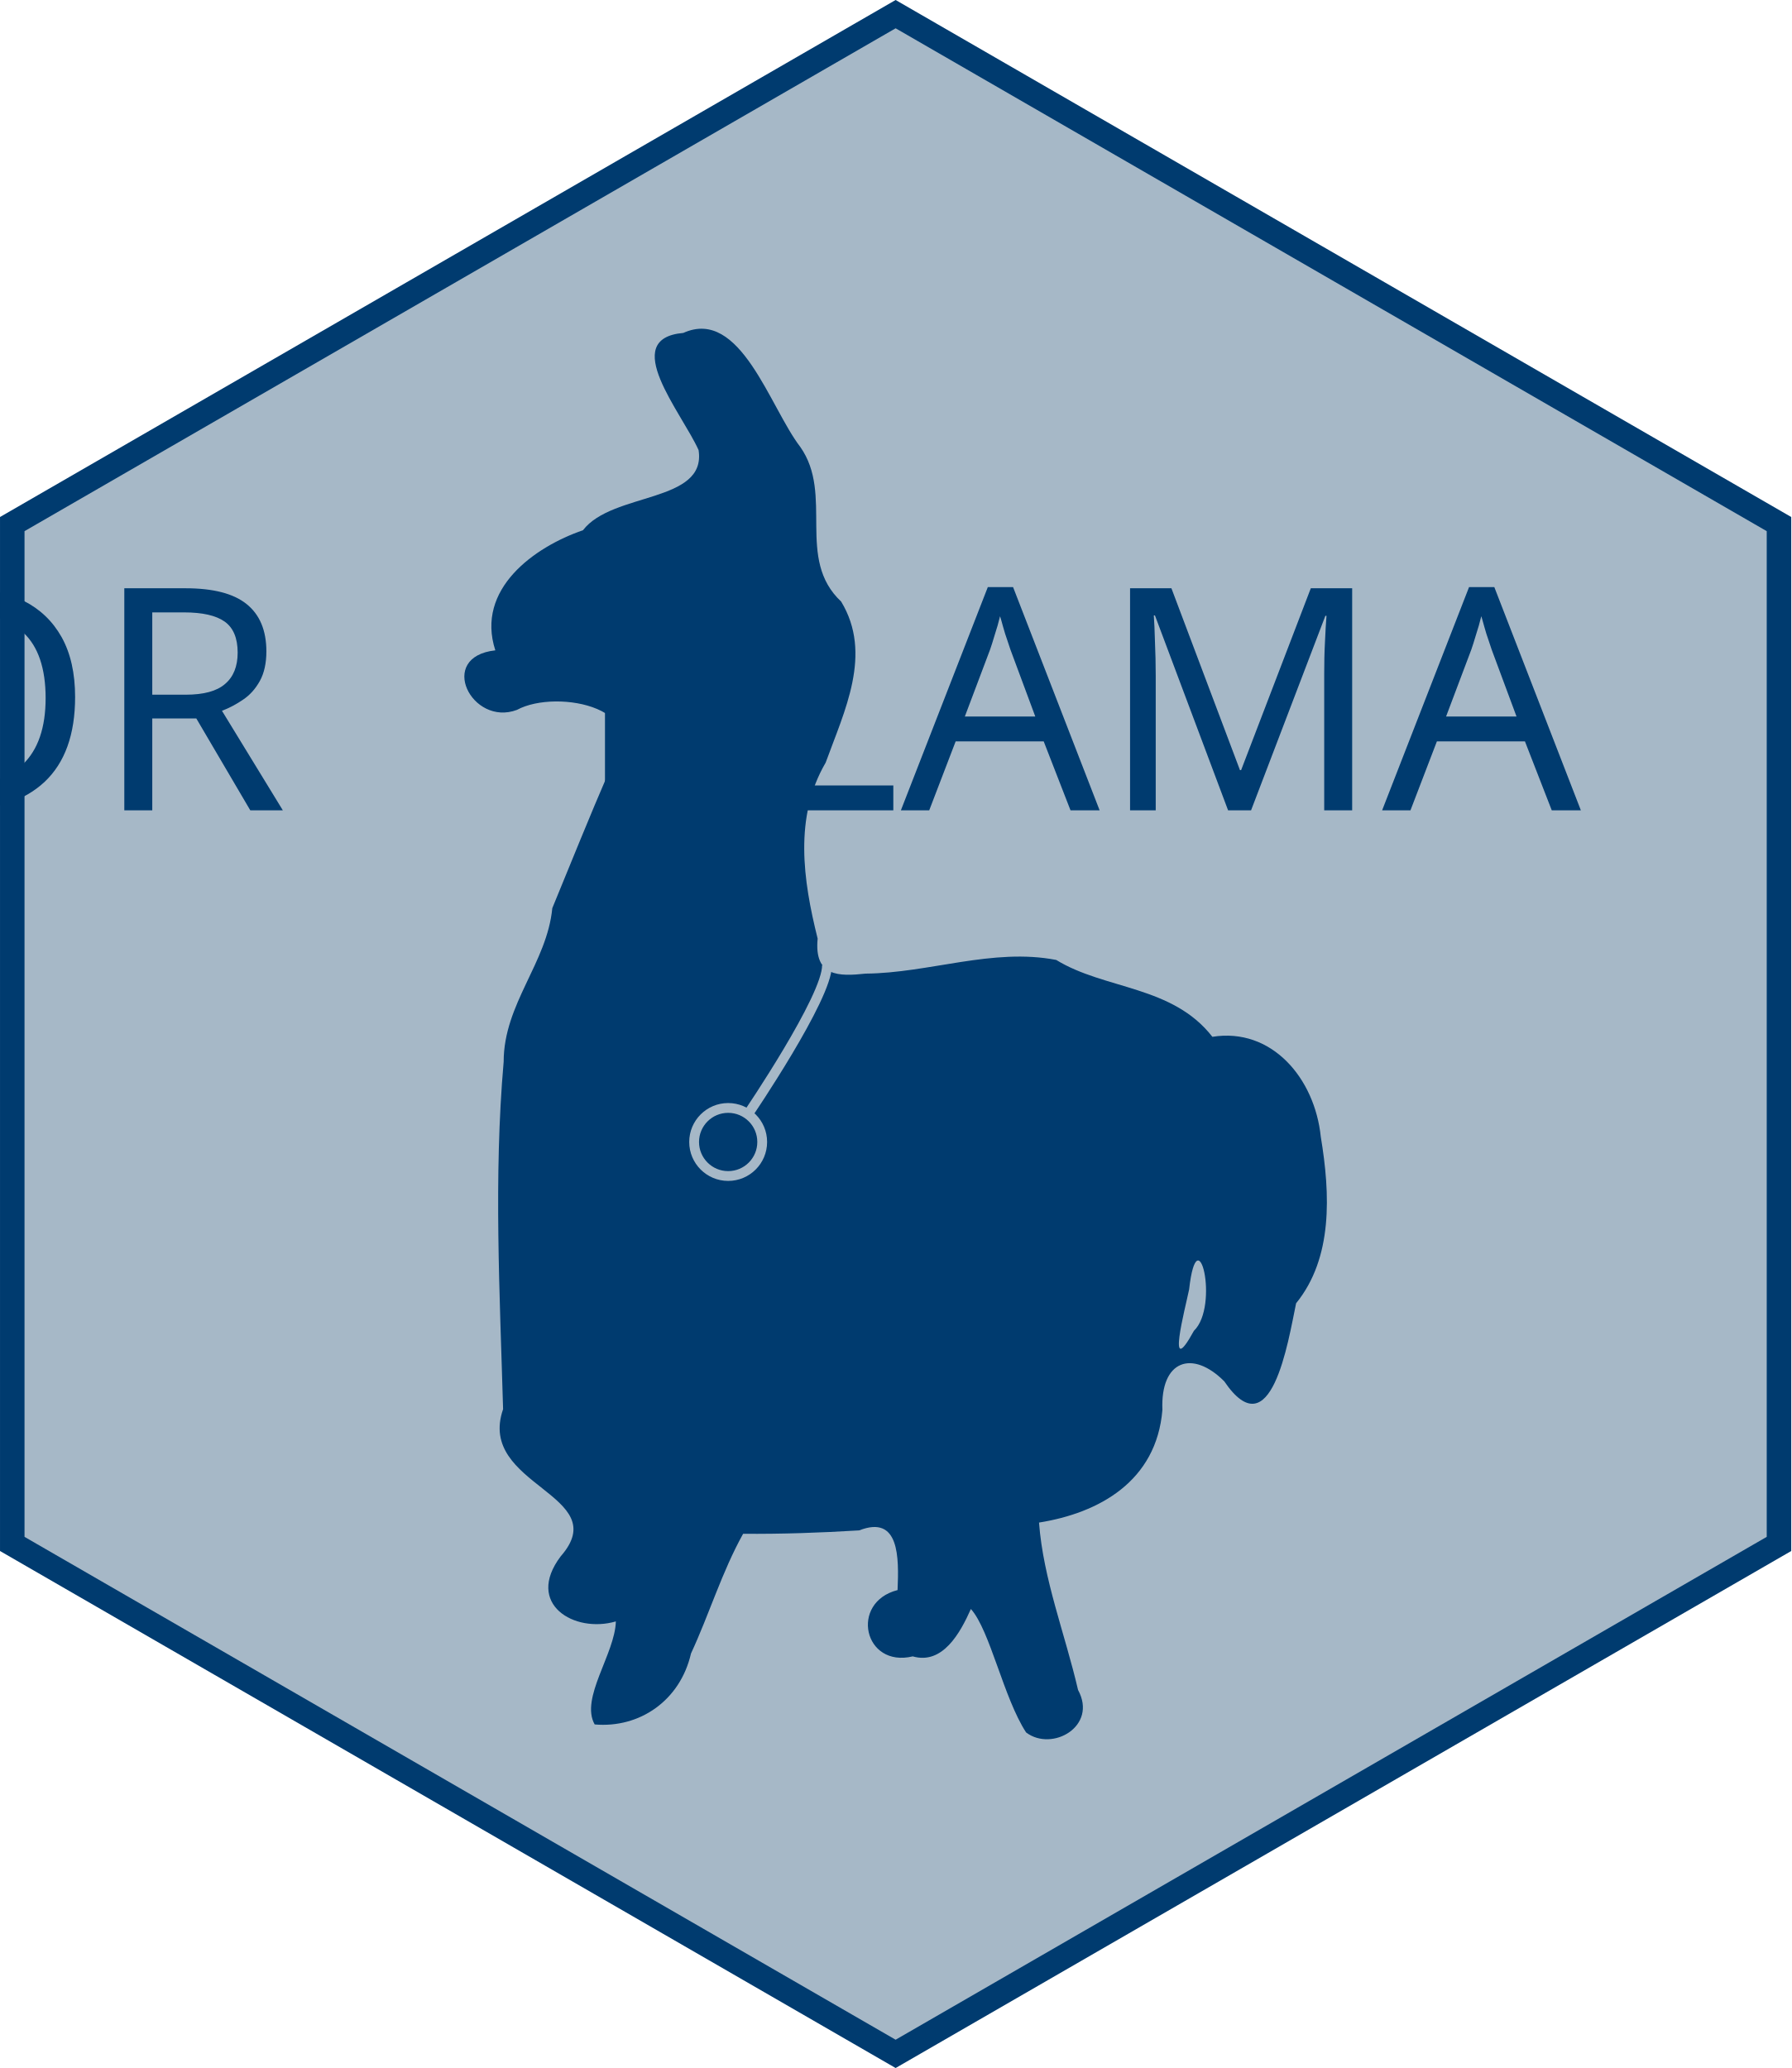
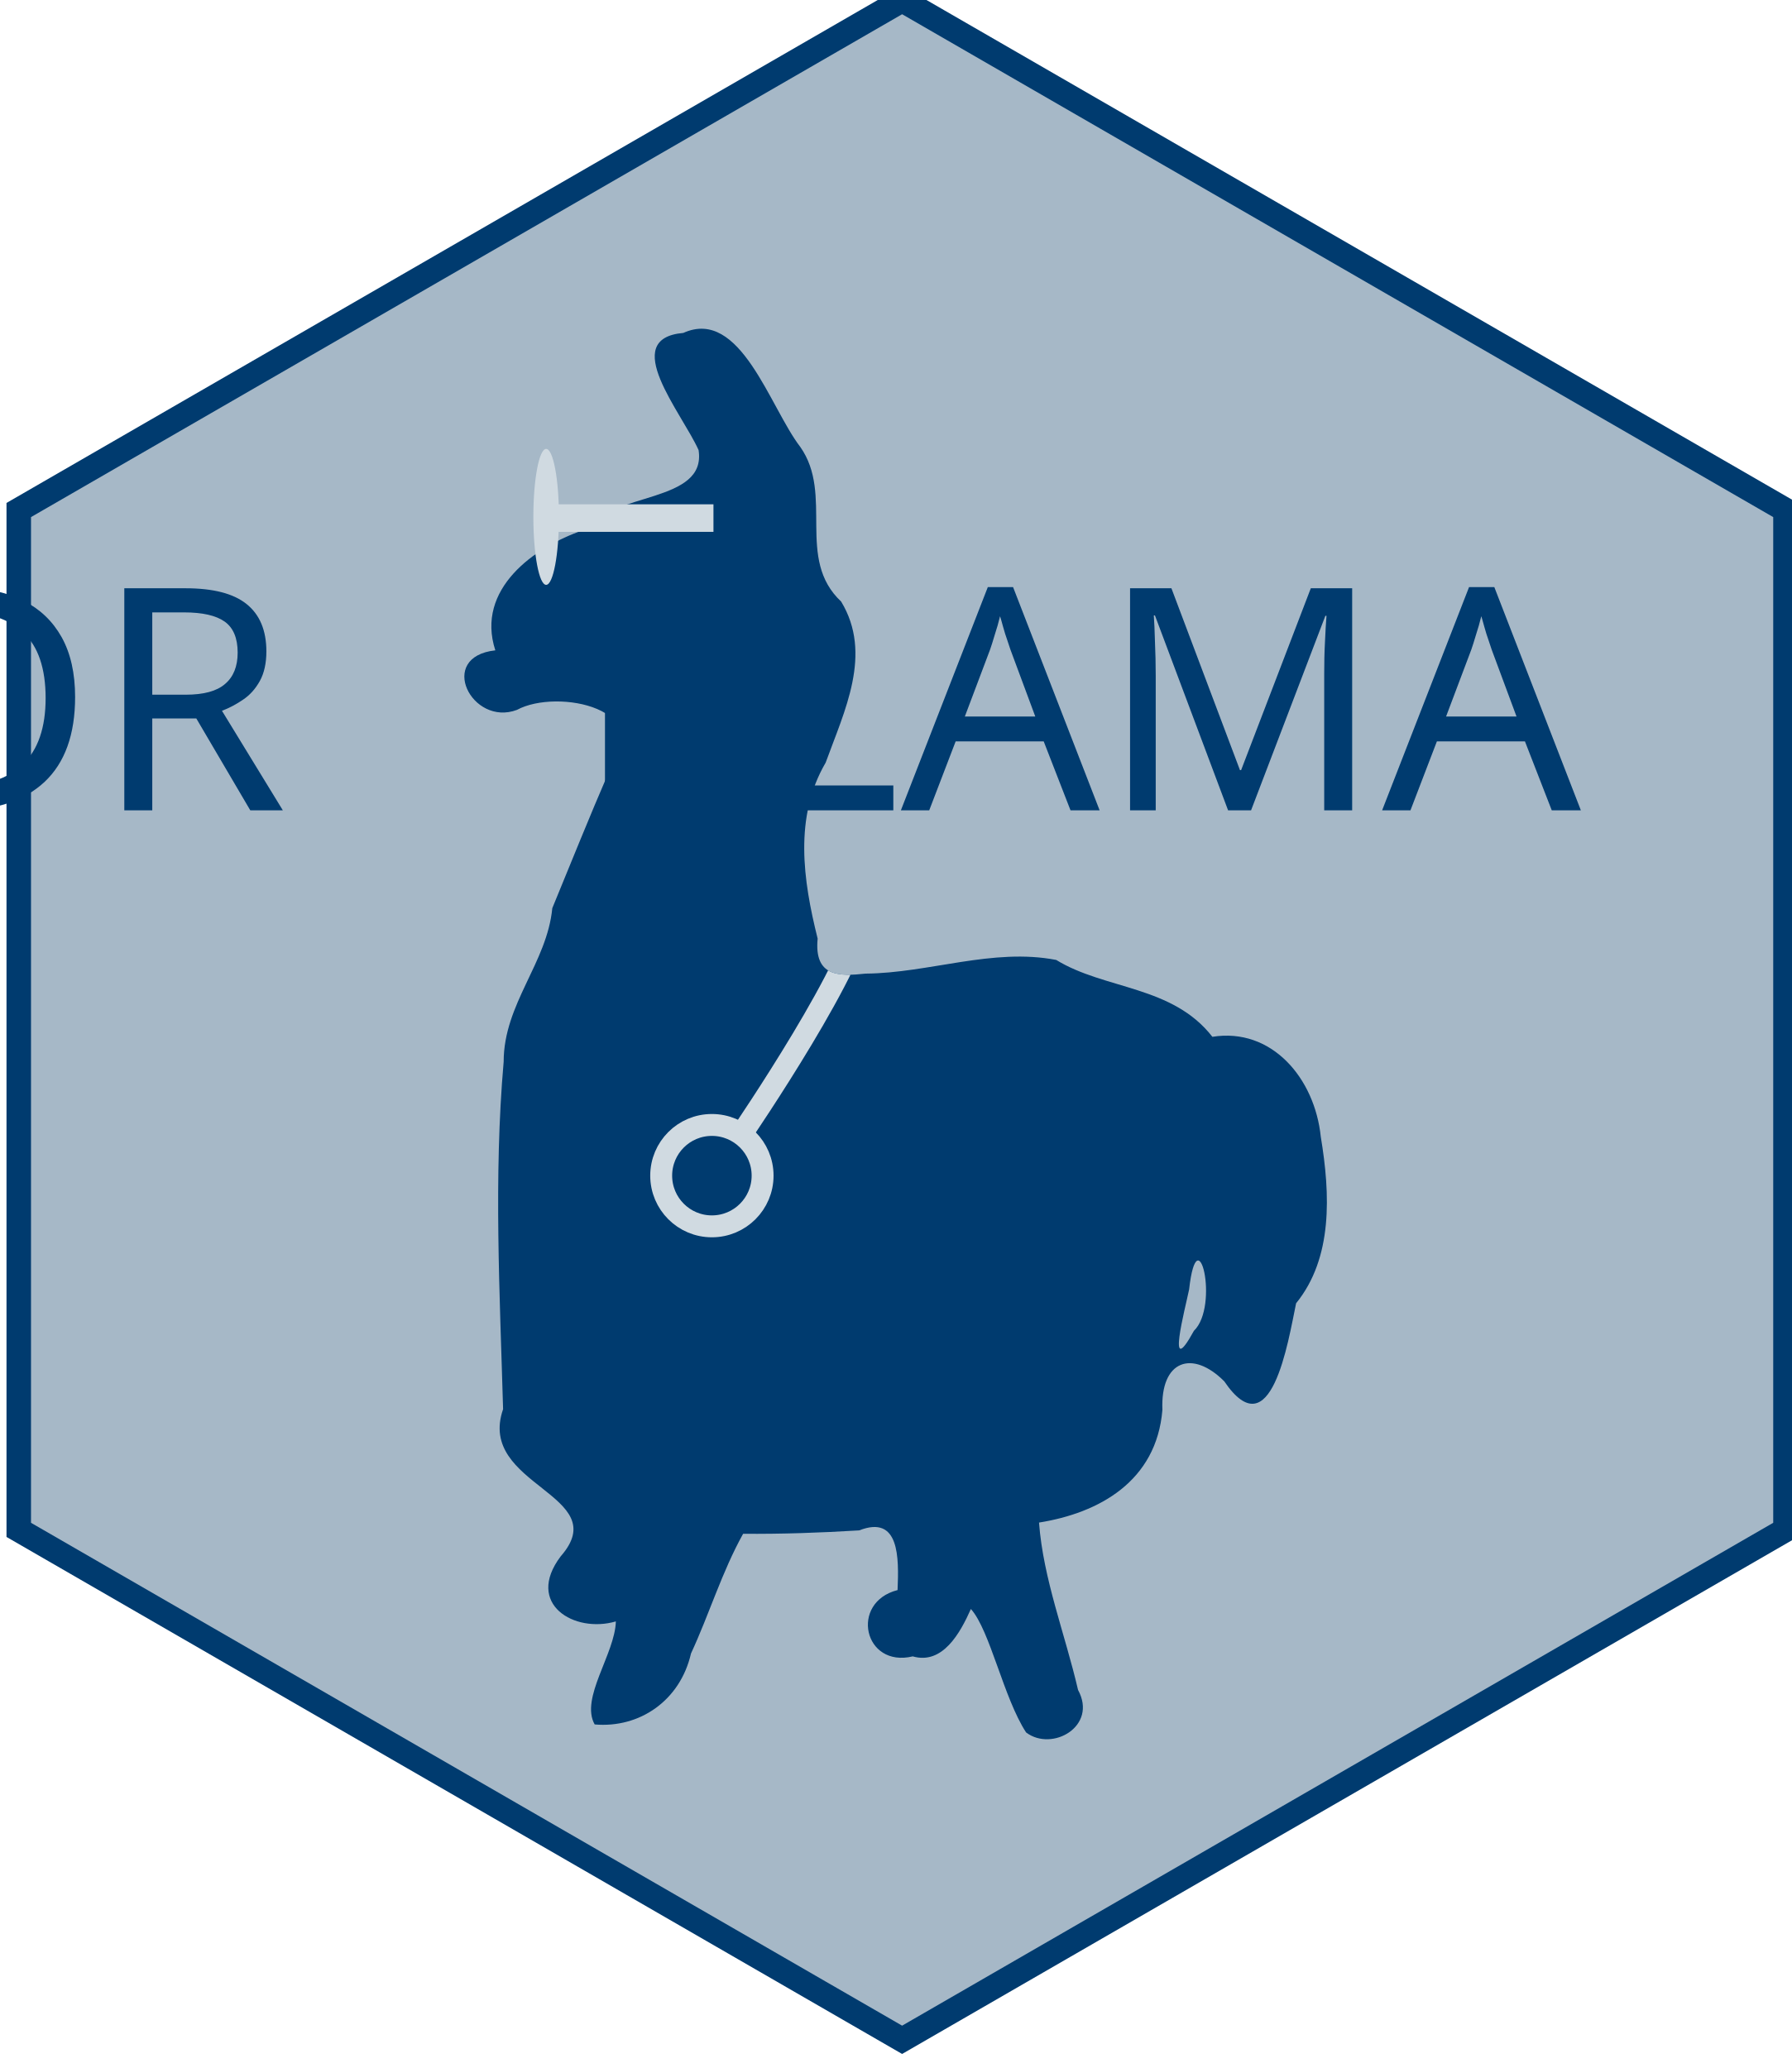
<svg xmlns="http://www.w3.org/2000/svg" width="73.09mm" height="84.397mm" viewBox="0 0 73.09 84.397" version="1.1" id="svg1" xml:space="preserve">
-   <defs id="defs1" />
+   <defs id="defs1">
+     <clipPath clipPathUnits="userSpaceOnUse" id="clipPath9">
+       <path id="path10" d="m 73.916,99.761 c -0.925,-1.42 -1.472,-4.168 -2.255,-5.042 -0.44,0.989 -1.157,2.284 -2.372,1.934 -2.006,0.48 -2.58,-2.207 -0.62,-2.706 0.057,-1.33 0.081,-3.081 -1.564,-2.436 -1.578,0.097 -3.158,0.152 -4.738,0.139 -0.869,1.563 -1.372,3.259 -2.127,4.886 -0.444,1.93 -2.104,3.054 -3.93,2.895 -0.604,-1.069 0.83,-2.88 0.864,-4.205 -1.695,0.497 -3.715,-0.711 -2.253,-2.653 2.227,-2.533 -3.439,-2.872 -2.348,-6.008 -0.134,-4.72 -0.389,-9.47 0.023,-14.179 0.002,-2.366 1.768,-4.025 1.985,-6.27 0.759,-1.842 1.508,-3.715 2.315,-5.577 2.06,-2.556 -2.107,-3.409 -3.758,-2.514 -1.841,0.693 -3.289,-2.167 -0.882,-2.43 -0.813,-2.506 1.598,-4.222 3.576,-4.902 1.204,-1.569 5.054,-1.101 4.718,-3.271 -0.694,-1.543 -3.262,-4.551 -0.624,-4.781 2.333,-1.054 3.527,3.033 4.772,4.65 1.383,1.961 -0.194,4.567 1.669,6.313 1.299,2.14 0.129,4.475 -0.632,6.574 -1.298,2.223 -0.924,4.791 -0.327,7.181 -0.151,1.566 0.876,1.545 1.956,1.429 2.597,-0.022 5.19,-1.06 7.78,-0.558 1.98,1.216 4.74,1.036 6.371,3.137 2.412,-0.389 4.177,1.679 4.424,4.083 0.388,2.339 0.498,4.939 -1.008,6.792 -0.327,1.573 -1.018,6 -2.931,3.185 -1.303,-1.307 -2.609,-0.861 -2.524,1.165 -0.24,2.915 -2.584,4.209 -5.035,4.599 0.176,2.32 1.059,4.531 1.593,6.832 0.808,1.479 -1.052,2.537 -2.117,1.736 z m 6.846,-16.395 c 1.056,-1.018 0.146,-4.746 -0.196,-1.689 -0.158,0.77 -0.96,3.795 0.196,1.689 z" style="fill:#003b6f;fill-opacity:1;stroke:none;stroke-width:0.119;stroke-miterlimit:4;stroke-dasharray:none;stroke-opacity:1" />
+     </clipPath>
+     <clipPath clipPathUnits="userSpaceOnUse" id="clipPath13">
+       <path style="fill:none;stroke:#a6b8c7;stroke-width:0.6;stroke-dasharray:none" d="m 54.912,50.48 h 7.24" id="path13" />
+     </clipPath>
+     <clipPath clipPathUnits="userSpaceOnUse" id="clipPath14">
+       <path id="path15" d="m 73.916,99.761 c -0.925,-1.42 -1.472,-4.168 -2.255,-5.042 -0.44,0.989 -1.157,2.284 -2.372,1.934 -2.006,0.48 -2.58,-2.207 -0.62,-2.706 0.057,-1.33 0.081,-3.081 -1.564,-2.436 -1.578,0.097 -3.158,0.152 -4.738,0.139 -0.869,1.563 -1.372,3.259 -2.127,4.886 -0.444,1.93 -2.104,3.054 -3.93,2.895 -0.604,-1.069 0.83,-2.88 0.864,-4.205 -1.695,0.497 -3.715,-0.711 -2.253,-2.653 2.227,-2.533 -3.439,-2.872 -2.348,-6.008 -0.134,-4.72 -0.389,-9.47 0.023,-14.179 0.002,-2.366 1.768,-4.025 1.985,-6.27 0.759,-1.842 1.508,-3.715 2.315,-5.577 2.06,-2.556 -2.107,-3.409 -3.758,-2.514 -1.841,0.693 -3.289,-2.167 -0.882,-2.43 -0.813,-2.506 1.598,-4.222 3.576,-4.902 1.204,-1.569 5.054,-1.101 4.718,-3.271 -0.694,-1.543 -3.262,-4.551 -0.624,-4.781 2.333,-1.054 3.527,3.033 4.772,4.65 1.383,1.961 -0.194,4.567 1.669,6.313 1.299,2.14 0.129,4.475 -0.632,6.574 -1.298,2.223 -0.924,4.791 -0.327,7.181 -0.151,1.566 0.876,1.545 1.956,1.429 2.597,-0.022 5.19,-1.06 7.78,-0.558 1.98,1.216 4.74,1.036 6.371,3.137 2.412,-0.389 4.177,1.679 4.424,4.083 0.388,2.339 0.498,4.939 -1.008,6.792 -0.327,1.573 -1.018,6 -2.931,3.185 -1.303,-1.307 -2.609,-0.861 -2.524,1.165 -0.24,2.915 -2.584,4.209 -5.035,4.599 0.176,2.32 1.059,4.531 1.593,6.832 0.808,1.479 -1.052,2.537 -2.117,1.736 z m 6.846,-16.395 c 1.056,-1.018 0.146,-4.746 -0.196,-1.689 -0.158,0.77 -0.96,3.795 0.196,1.689 z" style="fill:#003b6f;fill-opacity:1;stroke:none;stroke-width:0.119;stroke-miterlimit:4;stroke-dasharray:none;stroke-opacity:1" />
+     </clipPath>
+     <clipPath clipPathUnits="userSpaceOnUse" id="clipPath17">
+       <path id="path18" d="m 73.916,99.761 c -0.925,-1.42 -1.472,-4.168 -2.255,-5.042 -0.44,0.989 -1.157,2.284 -2.372,1.934 -2.006,0.48 -2.58,-2.207 -0.62,-2.706 0.057,-1.33 0.081,-3.081 -1.564,-2.436 -1.578,0.097 -3.158,0.152 -4.738,0.139 -0.869,1.563 -1.372,3.259 -2.127,4.886 -0.444,1.93 -2.104,3.054 -3.93,2.895 -0.604,-1.069 0.83,-2.88 0.864,-4.205 -1.695,0.497 -3.715,-0.711 -2.253,-2.653 2.227,-2.533 -3.439,-2.872 -2.348,-6.008 -0.134,-4.72 -0.389,-9.47 0.023,-14.179 0.002,-2.366 1.768,-4.025 1.985,-6.27 0.759,-1.842 1.508,-3.715 2.315,-5.577 2.06,-2.556 -2.107,-3.409 -3.758,-2.514 -1.841,0.693 -3.289,-2.167 -0.882,-2.43 -0.813,-2.506 1.598,-4.222 3.576,-4.902 1.204,-1.569 5.054,-1.101 4.718,-3.271 -0.694,-1.543 -3.262,-4.551 -0.624,-4.781 2.333,-1.054 3.527,3.033 4.772,4.65 1.383,1.961 -0.194,4.567 1.669,6.313 1.299,2.14 0.129,4.475 -0.632,6.574 -1.298,2.223 -0.924,4.791 -0.327,7.181 -0.151,1.566 0.876,1.545 1.956,1.429 2.597,-0.022 5.19,-1.06 7.78,-0.558 1.98,1.216 4.74,1.036 6.371,3.137 2.412,-0.389 4.177,1.679 4.424,4.083 0.388,2.339 0.498,4.939 -1.008,6.792 -0.327,1.573 -1.018,6 -2.931,3.185 -1.303,-1.307 -2.609,-0.861 -2.524,1.165 -0.24,2.915 -2.584,4.209 -5.035,4.599 0.176,2.32 1.059,4.531 1.593,6.832 0.808,1.479 -1.052,2.537 -2.117,1.736 z m 6.846,-16.395 c 1.056,-1.018 0.146,-4.746 -0.196,-1.689 -0.158,0.77 -0.96,3.795 0.196,1.689 z" style="fill:#003b6f;fill-opacity:1;stroke:none;stroke-width:0.119;stroke-miterlimit:4;stroke-dasharray:none;stroke-opacity:1" />
+     </clipPath>
+     <clipPath clipPathUnits="userSpaceOnUse" id="clipPath20">
+       <path id="path21" d="m 73.916,99.761 c -0.925,-1.42 -1.472,-4.168 -2.255,-5.042 -0.44,0.989 -1.157,2.284 -2.372,1.934 -2.006,0.48 -2.58,-2.207 -0.62,-2.706 0.057,-1.33 0.081,-3.081 -1.564,-2.436 -1.578,0.097 -3.158,0.152 -4.738,0.139 -0.869,1.563 -1.372,3.259 -2.127,4.886 -0.444,1.93 -2.104,3.054 -3.93,2.895 -0.604,-1.069 0.83,-2.88 0.864,-4.205 -1.695,0.497 -3.715,-0.711 -2.253,-2.653 2.227,-2.533 -3.439,-2.872 -2.348,-6.008 -0.134,-4.72 -0.389,-9.47 0.023,-14.179 0.002,-2.366 1.768,-4.025 1.985,-6.27 0.759,-1.842 1.508,-3.715 2.315,-5.577 2.06,-2.556 -2.107,-3.409 -3.758,-2.514 -1.841,0.693 -3.289,-2.167 -0.882,-2.43 -0.813,-2.506 1.598,-4.222 3.576,-4.902 1.204,-1.569 5.054,-1.101 4.718,-3.271 -0.694,-1.543 -3.262,-4.551 -0.624,-4.781 2.333,-1.054 3.527,3.033 4.772,4.65 1.383,1.961 -0.194,4.567 1.669,6.313 1.299,2.14 0.129,4.475 -0.632,6.574 -1.298,2.223 -0.924,4.791 -0.327,7.181 -0.151,1.566 0.876,1.545 1.956,1.429 2.597,-0.022 5.19,-1.06 7.78,-0.558 1.98,1.216 4.74,1.036 6.371,3.137 2.412,-0.389 4.177,1.679 4.424,4.083 0.388,2.339 0.498,4.939 -1.008,6.792 -0.327,1.573 -1.018,6 -2.931,3.185 -1.303,-1.307 -2.609,-0.861 -2.524,1.165 -0.24,2.915 -2.584,4.209 -5.035,4.599 0.176,2.32 1.059,4.531 1.593,6.832 0.808,1.479 -1.052,2.537 -2.117,1.736 z m 6.846,-16.395 c 1.056,-1.018 0.146,-4.746 -0.196,-1.689 -0.158,0.77 -0.96,3.795 0.196,1.689 z" style="fill:#003b6f;fill-opacity:1;stroke:none;stroke-width:0.119;stroke-miterlimit:4;stroke-dasharray:none;stroke-opacity:1" />
+     </clipPath>
+     <clipPath clipPathUnits="userSpaceOnUse" id="clipPath22">
+       <path id="path23" d="m 73.916,99.761 c -0.925,-1.42 -1.472,-4.168 -2.255,-5.042 -0.44,0.989 -1.157,2.284 -2.372,1.934 -2.006,0.48 -2.58,-2.207 -0.62,-2.706 0.057,-1.33 0.081,-3.081 -1.564,-2.436 -1.578,0.097 -3.158,0.152 -4.738,0.139 -0.869,1.563 -1.372,3.259 -2.127,4.886 -0.444,1.93 -2.104,3.054 -3.93,2.895 -0.604,-1.069 0.83,-2.88 0.864,-4.205 -1.695,0.497 -3.715,-0.711 -2.253,-2.653 2.227,-2.533 -3.439,-2.872 -2.348,-6.008 -0.134,-4.72 -0.389,-9.47 0.023,-14.179 0.002,-2.366 1.768,-4.025 1.985,-6.27 0.759,-1.842 1.508,-3.715 2.315,-5.577 2.06,-2.556 -2.107,-3.409 -3.758,-2.514 -1.841,0.693 -3.289,-2.167 -0.882,-2.43 -0.813,-2.506 1.598,-4.222 3.576,-4.902 1.204,-1.569 5.054,-1.101 4.718,-3.271 -0.694,-1.543 -3.262,-4.551 -0.624,-4.781 2.333,-1.054 3.527,3.033 4.772,4.65 1.383,1.961 -0.194,4.567 1.669,6.313 1.299,2.14 0.129,4.475 -0.632,6.574 -1.298,2.223 -0.924,4.791 -0.327,7.181 -0.151,1.566 0.876,1.545 1.956,1.429 2.597,-0.022 5.19,-1.06 7.78,-0.558 1.98,1.216 4.74,1.036 6.371,3.137 2.412,-0.389 4.177,1.679 4.424,4.083 0.388,2.339 0.498,4.939 -1.008,6.792 -0.327,1.573 -1.018,6 -2.931,3.185 -1.303,-1.307 -2.609,-0.861 -2.524,1.165 -0.24,2.915 -2.584,4.209 -5.035,4.599 0.176,2.32 1.059,4.531 1.593,6.832 0.808,1.479 -1.052,2.537 -2.117,1.736 z m 6.846,-16.395 c 1.056,-1.018 0.146,-4.746 -0.196,-1.689 -0.158,0.77 -0.96,3.795 0.196,1.689 z" style="fill:#003b6f;fill-opacity:1;stroke:none;stroke-width:0.119;stroke-miterlimit:4;stroke-dasharray:none;stroke-opacity:1" />
+     </clipPath>
+     <clipPath clipPathUnits="userSpaceOnUse" id="clipPath25">
+       <path id="path26" d="m 73.916,99.761 c -0.925,-1.42 -1.472,-4.168 -2.255,-5.042 -0.44,0.989 -1.157,2.284 -2.372,1.934 -2.006,0.48 -2.58,-2.207 -0.62,-2.706 0.057,-1.33 0.081,-3.081 -1.564,-2.436 -1.578,0.097 -3.158,0.152 -4.738,0.139 -0.869,1.563 -1.372,3.259 -2.127,4.886 -0.444,1.93 -2.104,3.054 -3.93,2.895 -0.604,-1.069 0.83,-2.88 0.864,-4.205 -1.695,0.497 -3.715,-0.711 -2.253,-2.653 2.227,-2.533 -3.439,-2.872 -2.348,-6.008 -0.134,-4.72 -0.389,-9.47 0.023,-14.179 0.002,-2.366 1.768,-4.025 1.985,-6.27 0.759,-1.842 1.508,-3.715 2.315,-5.577 2.06,-2.556 -2.107,-3.409 -3.758,-2.514 -1.841,0.693 -3.289,-2.167 -0.882,-2.43 -0.813,-2.506 1.598,-4.222 3.576,-4.902 1.204,-1.569 5.054,-1.101 4.718,-3.271 -0.694,-1.543 -3.262,-4.551 -0.624,-4.781 2.333,-1.054 3.527,3.033 4.772,4.65 1.383,1.961 -0.194,4.567 1.669,6.313 1.299,2.14 0.129,4.475 -0.632,6.574 -1.298,2.223 -0.924,4.791 -0.327,7.181 -0.151,1.566 0.876,1.545 1.956,1.429 2.597,-0.022 5.19,-1.06 7.78,-0.558 1.98,1.216 4.74,1.036 6.371,3.137 2.412,-0.389 4.177,1.679 4.424,4.083 0.388,2.339 0.498,4.939 -1.008,6.792 -0.327,1.573 -1.018,6 -2.931,3.185 -1.303,-1.307 -2.609,-0.861 -2.524,1.165 -0.24,2.915 -2.584,4.209 -5.035,4.599 0.176,2.32 1.059,4.531 1.593,6.832 0.808,1.479 -1.052,2.537 -2.117,1.736 z m 6.846,-16.395 c 1.056,-1.018 0.146,-4.746 -0.196,-1.689 -0.158,0.77 -0.96,3.795 0.196,1.689 z" style="fill:#003b6f;fill-opacity:1;stroke:none;stroke-width:0.119;stroke-miterlimit:4;stroke-dasharray:none;stroke-opacity:1" />
+     </clipPath>
+   </defs>
  <g id="layer1" transform="translate(-32.04459,-29.05473)">
-     <path style="fill:#a6b8c7;fill-opacity:1;stroke:#003b6f;stroke-width:1;stroke-dasharray:none;stroke-opacity:1" id="path2" d="m 68.59,112.875 -36.045,-20.811 -10e-7,-41.621 36.045,-20.811 36.045,20.811 0,41.621 z" />
+     <path style="fill:#a6b8c7;fill-opacity:1;stroke:#003b6f;stroke-width:1;stroke-dasharray:none;stroke-opacity:1" id="path2" d="m 68.59,112.875 -36.045,-20.811 -10e-7,-41.621 36.045,-20.811 36.045,20.811 0,41.621 z" transform="translate(0.2648678,-0.5738802)" />
    <path id="path828" d="m 73.916,99.761 c -0.925,-1.42 -1.472,-4.168 -2.255,-5.042 -0.44,0.989 -1.157,2.284 -2.372,1.934 -2.006,0.48 -2.58,-2.207 -0.62,-2.706 0.057,-1.33 0.081,-3.081 -1.564,-2.436 -1.578,0.097 -3.158,0.152 -4.738,0.139 -0.869,1.563 -1.372,3.259 -2.127,4.886 -0.444,1.93 -2.104,3.054 -3.93,2.895 -0.604,-1.069 0.83,-2.88 0.864,-4.205 -1.695,0.497 -3.715,-0.711 -2.253,-2.653 2.227,-2.533 -3.439,-2.872 -2.348,-6.008 -0.134,-4.72 -0.389,-9.47 0.023,-14.178 0.002,-2.366 1.768,-4.025 1.985,-6.27 0.759,-1.842 1.508,-3.715 2.315,-5.577 2.06,-2.556 -2.107,-3.409 -3.758,-2.514 -1.841,0.693 -3.289,-2.167 -0.882,-2.43 -0.813,-2.506 1.598,-4.222 3.576,-4.902 1.204,-1.569 5.054,-1.101 4.718,-3.271 -0.694,-1.543 -3.262,-4.551 -0.624,-4.781 2.333,-1.054 3.527,3.033 4.772,4.65 1.383,1.961 -0.194,4.567 1.669,6.313 1.299,2.14 0.129,4.475 -0.632,6.574 -1.298,2.223 -0.924,4.791 -0.327,7.181 -0.151,1.566 0.876,1.545 1.956,1.429 2.597,-0.022 5.19,-1.06 7.78,-0.558 1.98,1.216 4.74,1.036 6.371,3.137 2.412,-0.389 4.177,1.679 4.424,4.083 0.388,2.339 0.498,4.939 -1.008,6.792 -0.327,1.573 -1.018,6 -2.931,3.185 -1.303,-1.307 -2.609,-0.861 -2.524,1.165 -0.24,2.915 -2.584,4.209 -5.035,4.599 0.176,2.32 1.059,4.531 1.593,6.832 0.808,1.479 -1.052,2.537 -2.117,1.736 z m 6.846,-16.395 c 1.056,-1.018 0.146,-4.746 -0.196,-1.689 -0.158,0.77 -0.96,3.795 0.196,1.689 z" style="fill:#003b6f;fill-opacity:1;stroke:none;stroke-width:0.119;stroke-miterlimit:4;stroke-dasharray:none;stroke-opacity:1" />
    <g id="GUIAS" transform="matrix(0.2645833,0,0,0.2645833,-35.79522,325.6472)">
</g>
    <text xml:space="preserve" style="font-weight:bold;font-size:12.7px;line-height:0.9;font-family:Dosis;-inkscape-font-specification:'Dosis Bold';text-align:center;text-anchor:middle;fill:#003b6f;fill-opacity:1;stroke:#49535a;stroke-width:1;stroke-dasharray:none;stroke-opacity:1" x="43.451" y="62.125" id="text2">
      <tspan id="tspan2" style="font-style:normal;font-variant:normal;font-weight:normal;font-stretch:normal;font-size:12.7px;font-family:'Doctor Who';-inkscape-font-specification:'Doctor Who';fill:#003b6f;fill-opacity:1;stroke:none;stroke-width:1" x="43.451" y="62.125">DR</tspan>
    </text>
    <text xml:space="preserve" style="font-weight:bold;font-size:12.7px;line-height:0.9;font-family:Dosis;-inkscape-font-specification:'Dosis Bold';text-align:center;text-anchor:middle;fill:#003b6f;fill-opacity:1;stroke:#49535a;stroke-width:1;stroke-dasharray:none;stroke-opacity:1" x="84.28" y="62.125" id="text3">
      <tspan id="tspan3" style="font-style:normal;font-variant:normal;font-weight:normal;font-stretch:normal;font-size:12.7px;font-family:'Doctor Who';-inkscape-font-specification:'Doctor Who';fill:#003b6f;fill-opacity:1;stroke:none;stroke-width:1" x="84.28" y="62.125">LLAMA</tspan>
    </text>
-     <path style="opacity:1;fill:none;stroke:#a6b8c7;stroke-width:0.4;stroke-dasharray:none;stroke-opacity:1" d="m 65.789,68.447 c 0.029,1.295 -3.21,6.059 -3.21,6.059" id="path1" />
-     <circle style="opacity:1;fill:none;stroke:#a6b8c7;stroke-width:0.4;stroke-opacity:1;stroke-dasharray:none" id="path3" cx="61.757" cy="75.66" r="1.389" />
+     <path style="fill:none;stroke:#d0dae1;stroke-width:0.894;stroke-dasharray:none;stroke-opacity:1" d="m 67.206,66.161 c 0.044,1.928 -4.89,9.155 -4.89,9.155" id="path1" clip-path="url(#clipPath25)" />
+     <circle style="fill:none;stroke:#d0dae1;stroke-width:0.894;stroke-dasharray:none;stroke-opacity:1" id="path3" cx="61.093" cy="77.034" r="2.069" />
+     <rect style="fill:#d0dae1;fill-opacity:1;stroke:none;stroke-width:2.086;stroke-dasharray:none;stroke-opacity:1" id="rect23" width="6.867" height="1.124" x="54.29" y="49.636" />
+     <ellipse style="fill:#d0dae1;fill-opacity:1;stroke:none;stroke-width:2.086;stroke-dasharray:none;stroke-opacity:1" id="path24" cx="54.33" cy="50.149" rx="0.522" ry="2.774" />
  </g>
  <style type="text/css" id="style2">
	.st0{fill:none;}
	.st1{fill:#00AAAD;}
	.st2{fill:none;stroke:#00AAAD;stroke-width:2;stroke-linecap:round;stroke-miterlimit:10;}
</style>
</svg>
